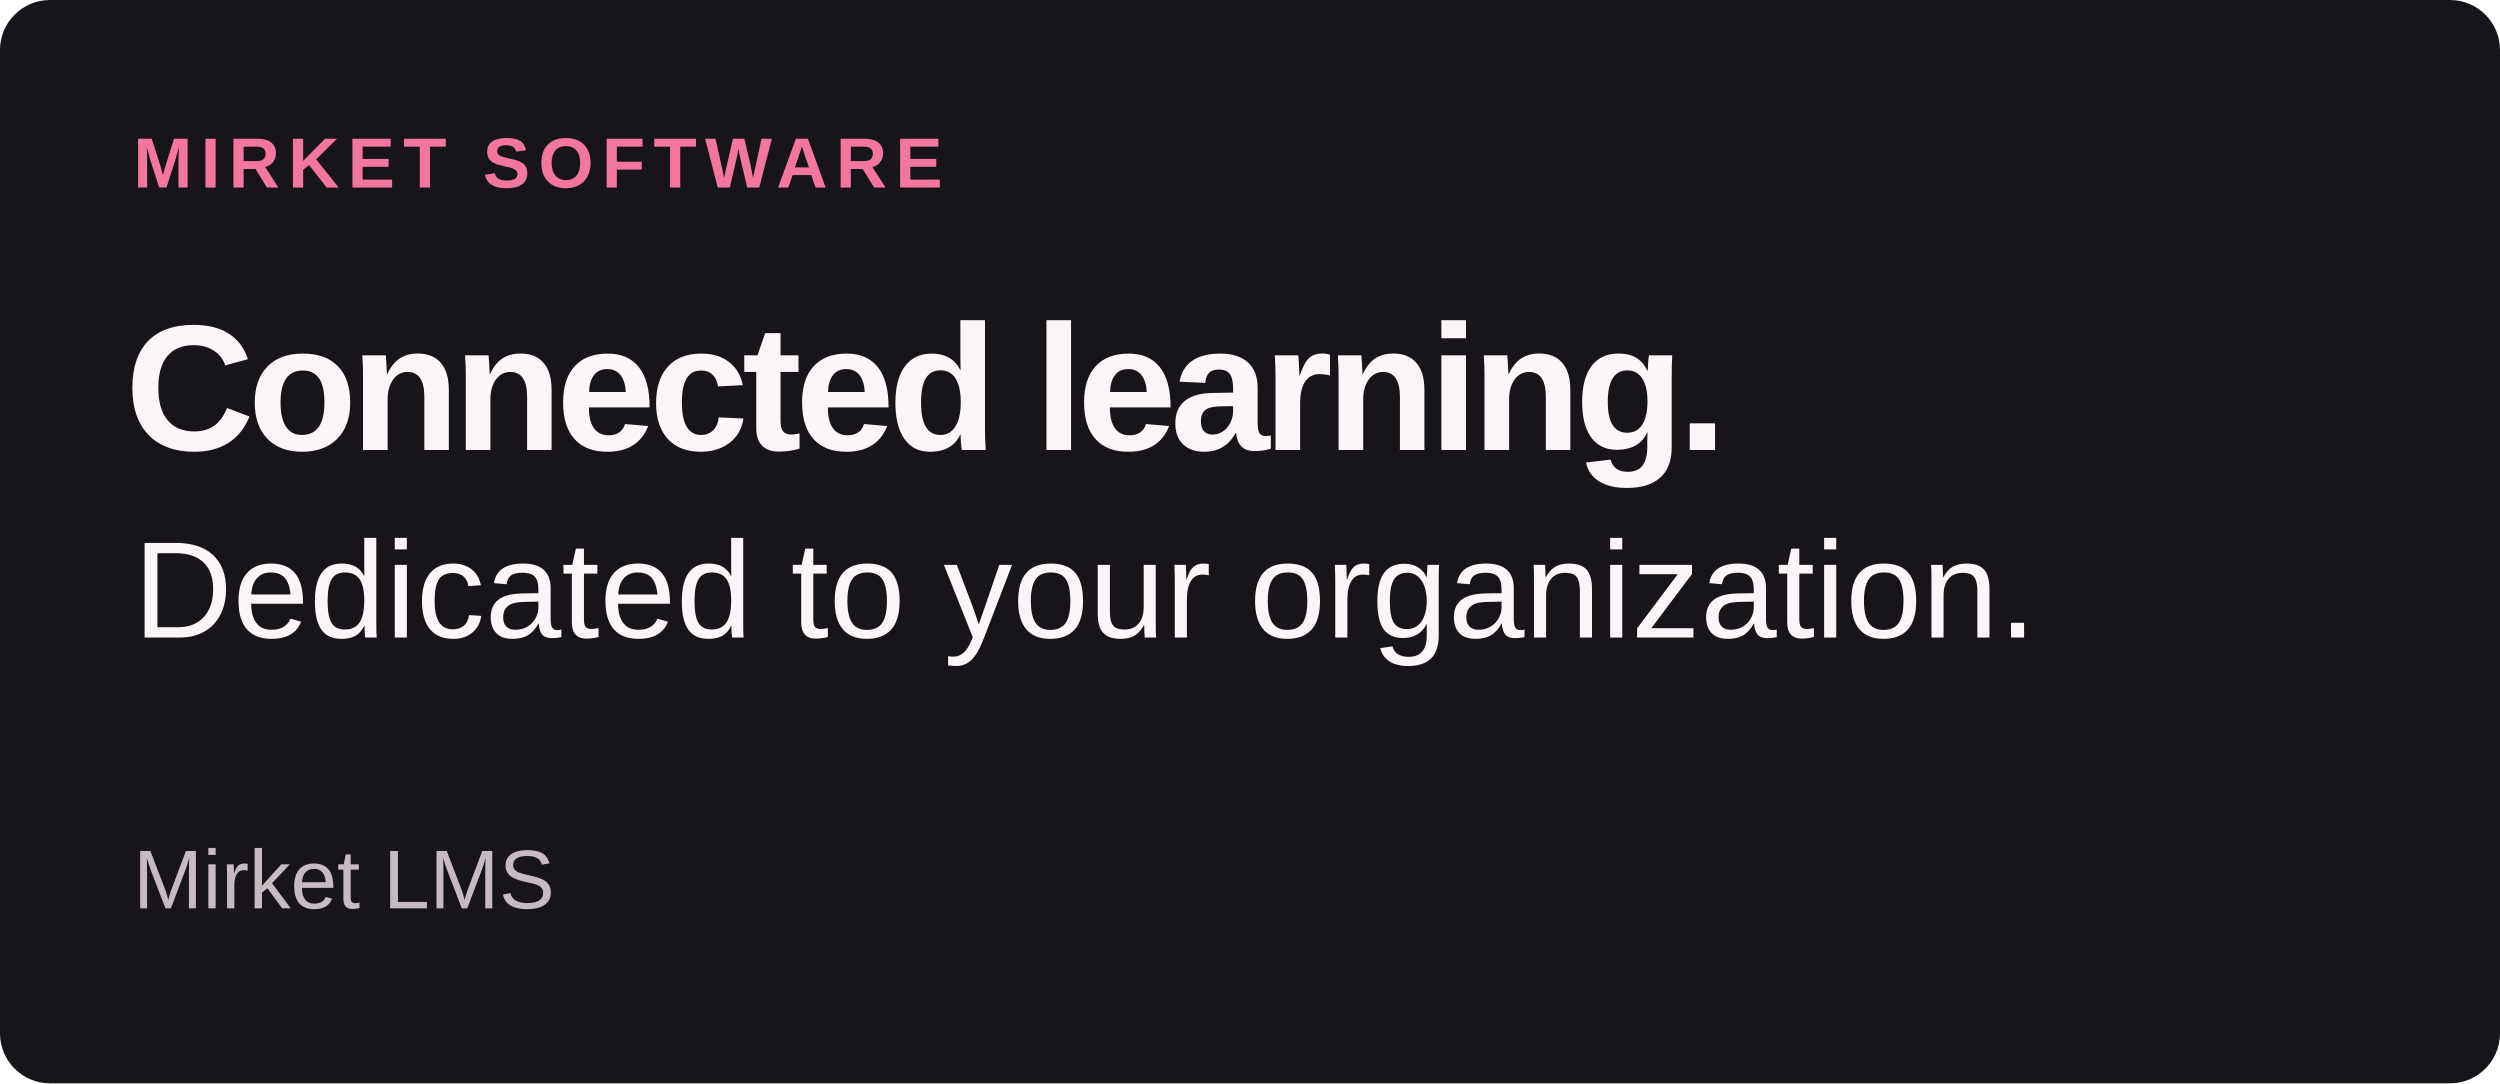
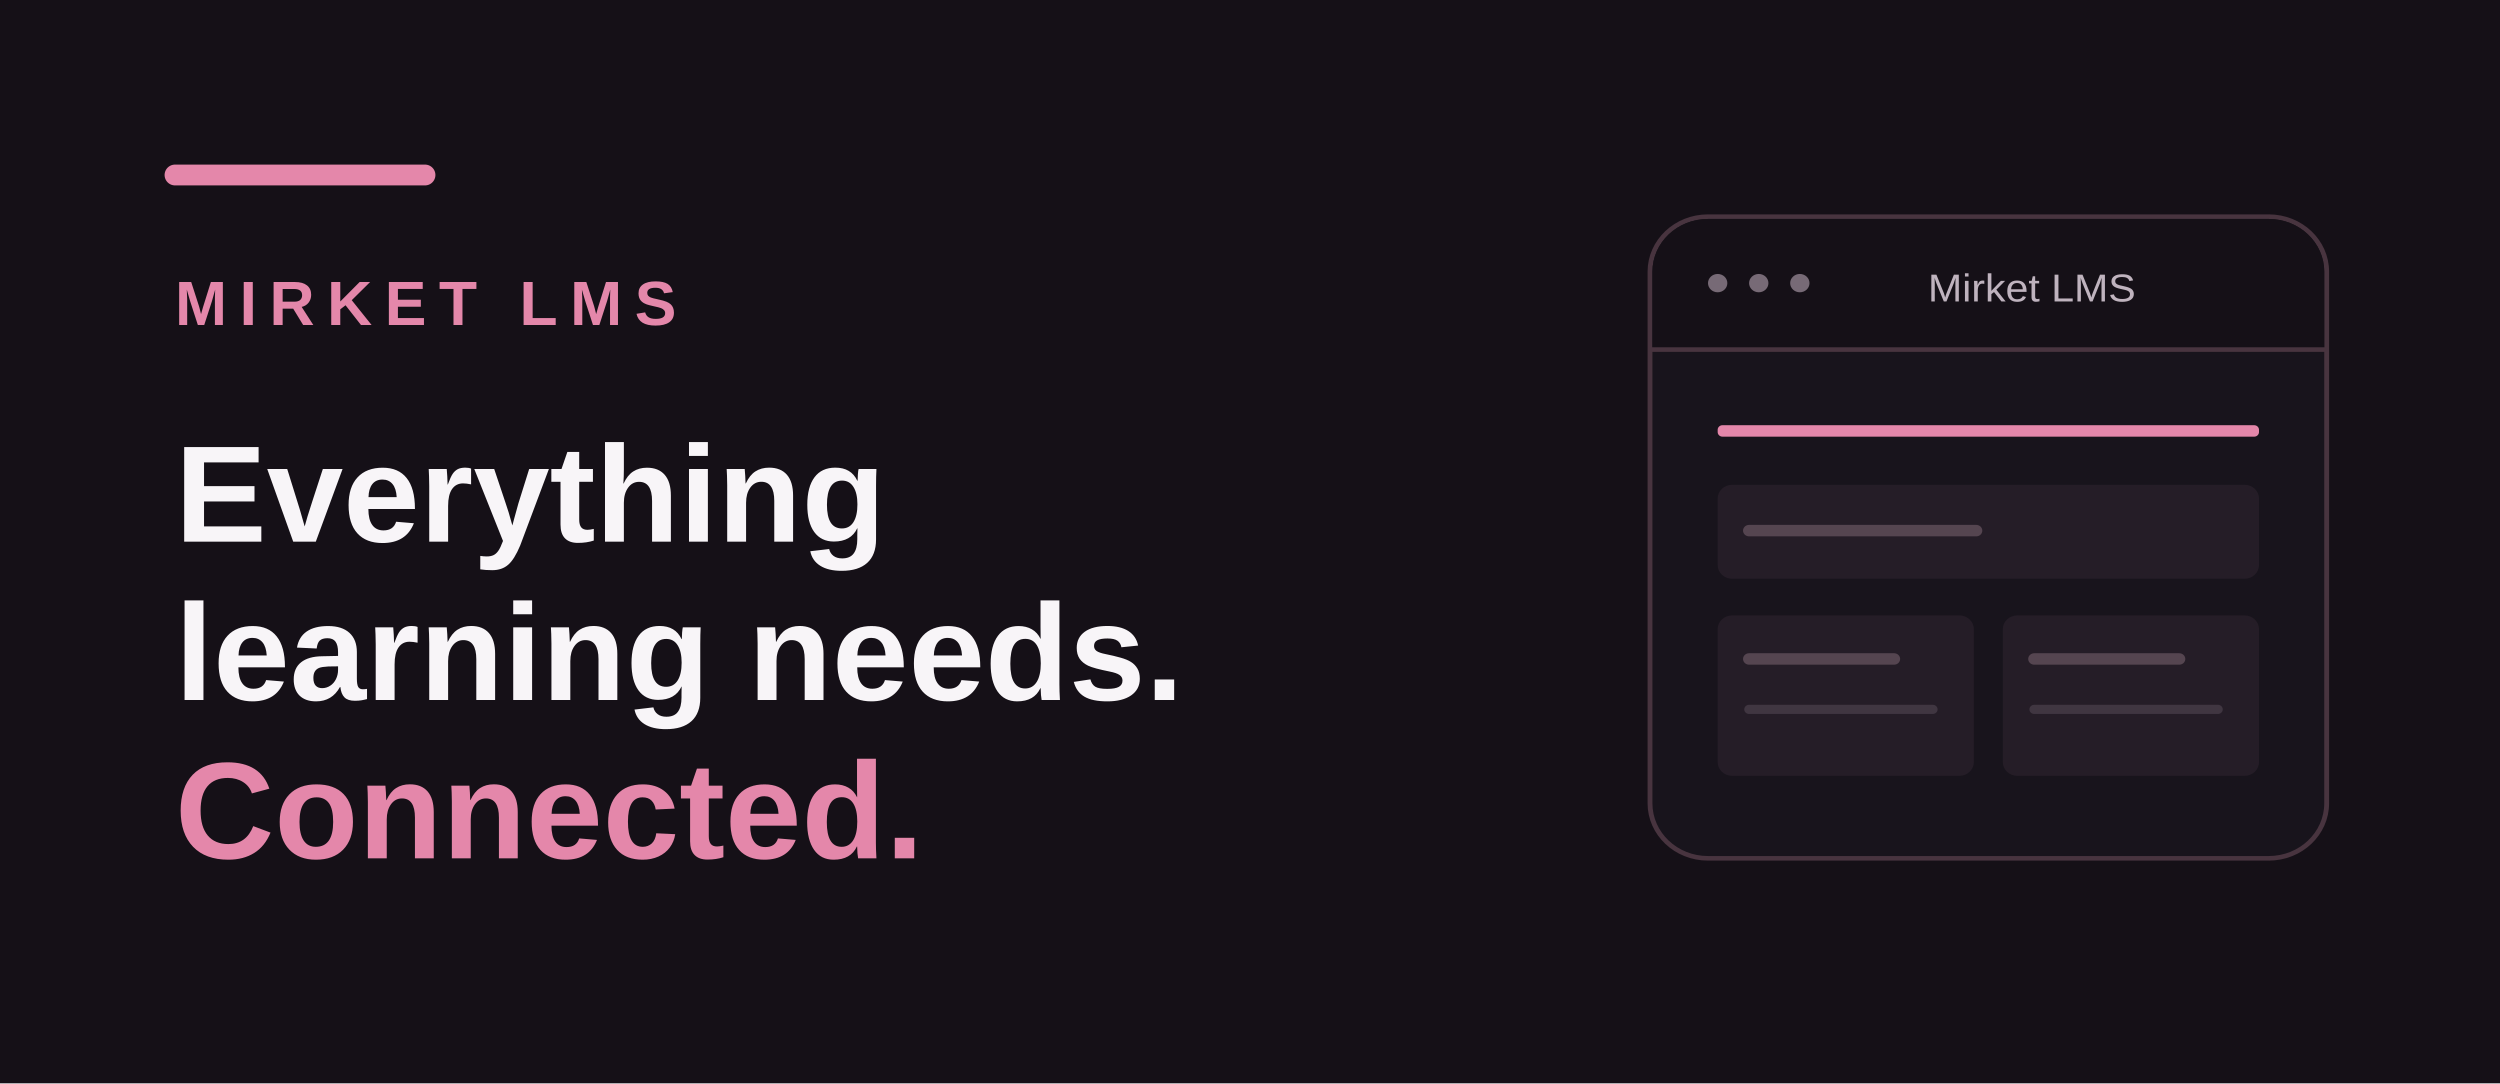
- <svg xmlns="http://www.w3.org/2000/svg" width="600" height="260" viewBox="0 0 600 260" role="img" aria-labelledby="title desc">
-   <rect width="600" height="260" rx="12" fill="#171519" />
-   <g font-family="Arial,Helvetica,sans-serif">
-     <text x="32" y="45" font-size="17" font-weight="700" letter-spacing="2" fill="#f2769e">MIRKET SOFTWARE</text>
-     <text x="30" y="108" font-size="43" font-weight="700" letter-spacing="-1.6" fill="#faf5f7">Connected learning.</text>
-     <text x="32" y="153" font-size="33" fill="#faf5f7">Dedicated to your organization.</text>
-     <text x="32" y="218" font-size="20" fill="#c7bbc2">Mirket LMS</text>
+ <svg xmlns="http://www.w3.org/2000/svg" width="600" height="260" viewBox="0 0 600 260">
+   <defs>
+     <linearGradient id="bg" x1="0" y1="0" x2="1" y2="1">
+       <stop stop-color="#111015" />
+       <stop offset="1" stop-color="#26121e" />
+     </linearGradient>
+   </defs>
+   <rect width="600" height="260" fill="#151017" />
+   <path d="M42 42h60" stroke="#e487aa" stroke-width="5" stroke-linecap="round" />
+   <text x="42" y="78" fill="#e487aa" font-family="Arial, sans-serif" font-size="15" font-weight="bold" letter-spacing="3">MIRKET LMS</text>
+   <text x="42" y="130" fill="#f8f5f8" font-family="Arial, sans-serif" font-size="33" font-weight="bold">Everything</text>
+   <text x="42" y="168" fill="#f8f5f8" font-family="Arial, sans-serif" font-size="33" font-weight="bold">learning needs.</text>
+   <text x="42" y="206" fill="#e487aa" font-family="Arial, sans-serif" font-size="33" font-weight="bold">Connected.</text>
+   <g transform="translate(396,52) scale(0.58,0.55)">
+     <rect width="280" height="280" rx="24" fill="#18141c" stroke="#48343f" stroke-width="2" />
+     <path d="M24 1h232a23 23 0 0 1 23 23v34H1V24A23 23 0 0 1 24 1z" fill="#151017" />
+     <path d="M0 58h280" stroke="#48343f" stroke-width="2" />
+     <circle cx="28" cy="29" r="4" fill="#776a76" />
+     <circle cx="45" cy="29" r="4" fill="#776a76" />
+     <circle cx="62" cy="29" r="4" fill="#776a76" />
+     <text x="158" y="37" text-anchor="middle" fill="#bfb3be" font-family="Arial, sans-serif" font-size="17">Mirket LMS</text>
+     <rect x="28" y="91" width="224" height="5" rx="2" fill="#e487aa" />
+     <rect x="28" y="117" width="224" height="41" rx="6" fill="#251d27" />
+     <rect x="28" y="174" width="106" height="70" rx="6" fill="#251d27" />
+     <rect x="146" y="174" width="106" height="70" rx="6" fill="#251d27" />
+     <path d="M41 137h94M41 193h60M159 193h60" stroke="#554550" stroke-width="5" stroke-linecap="round" />
+     <path d="M41 215h76M159 215h76" stroke="#403641" stroke-width="4" stroke-linecap="round" />
  </g>
</svg>
